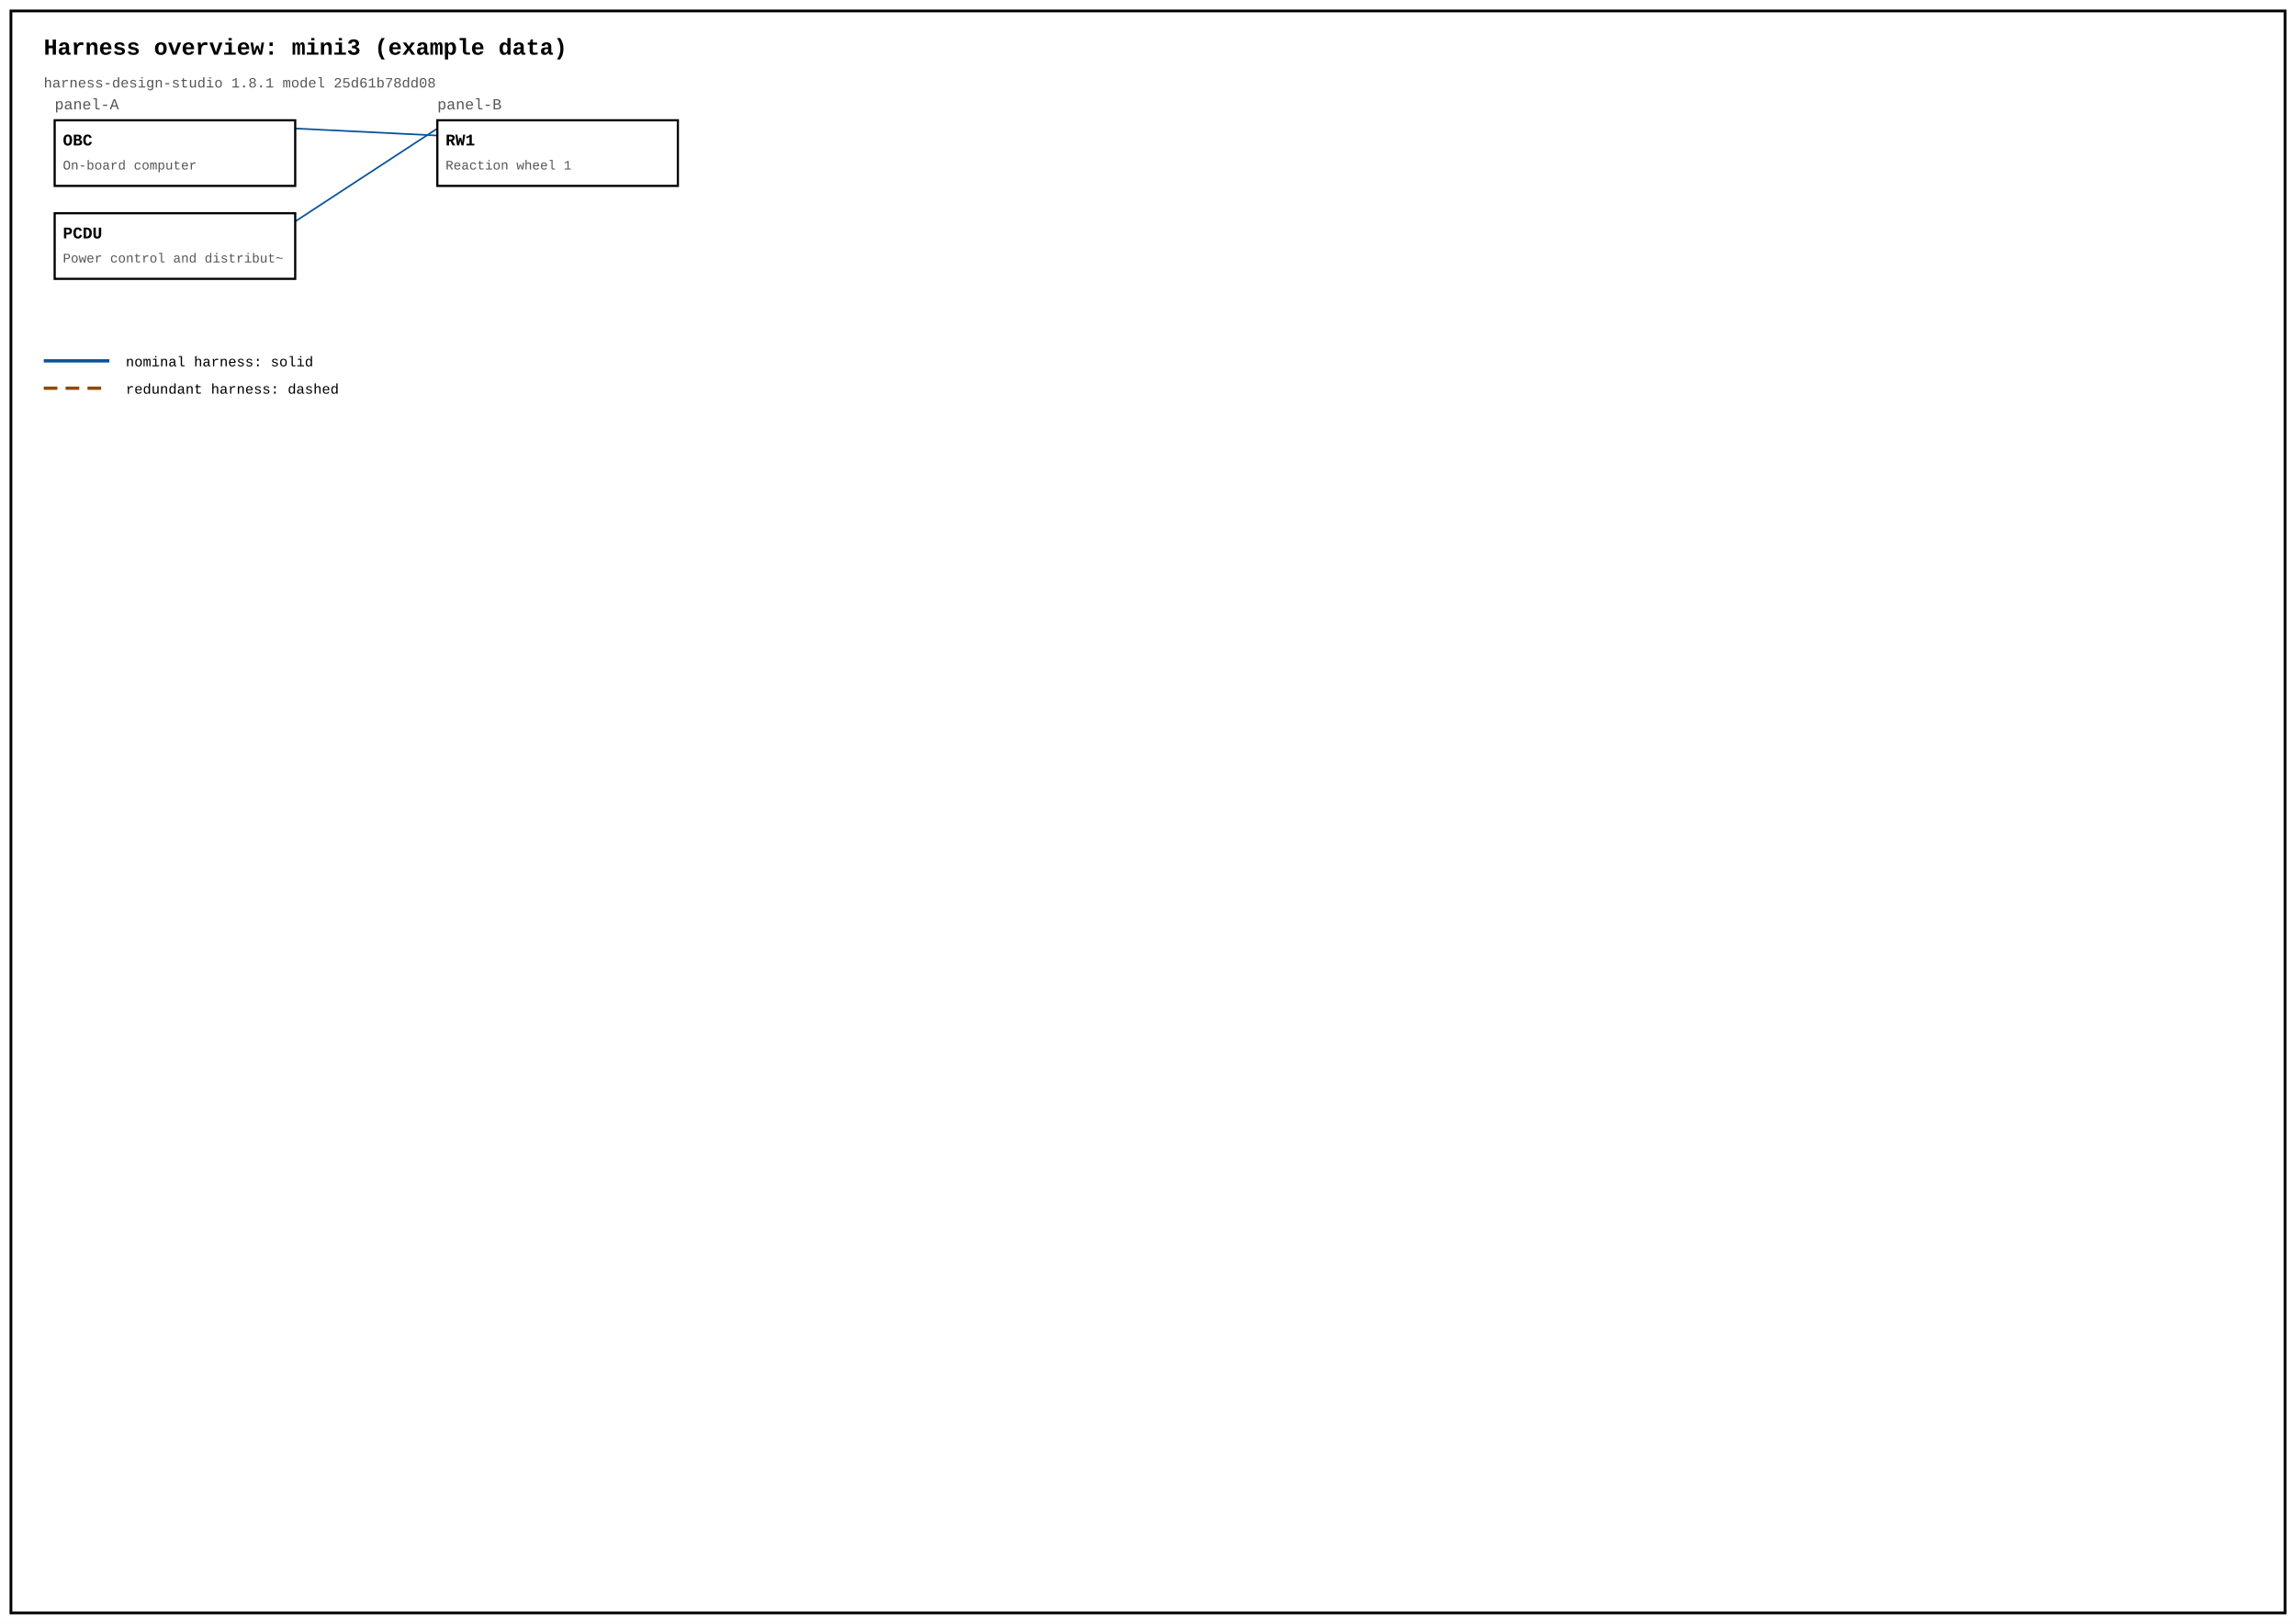
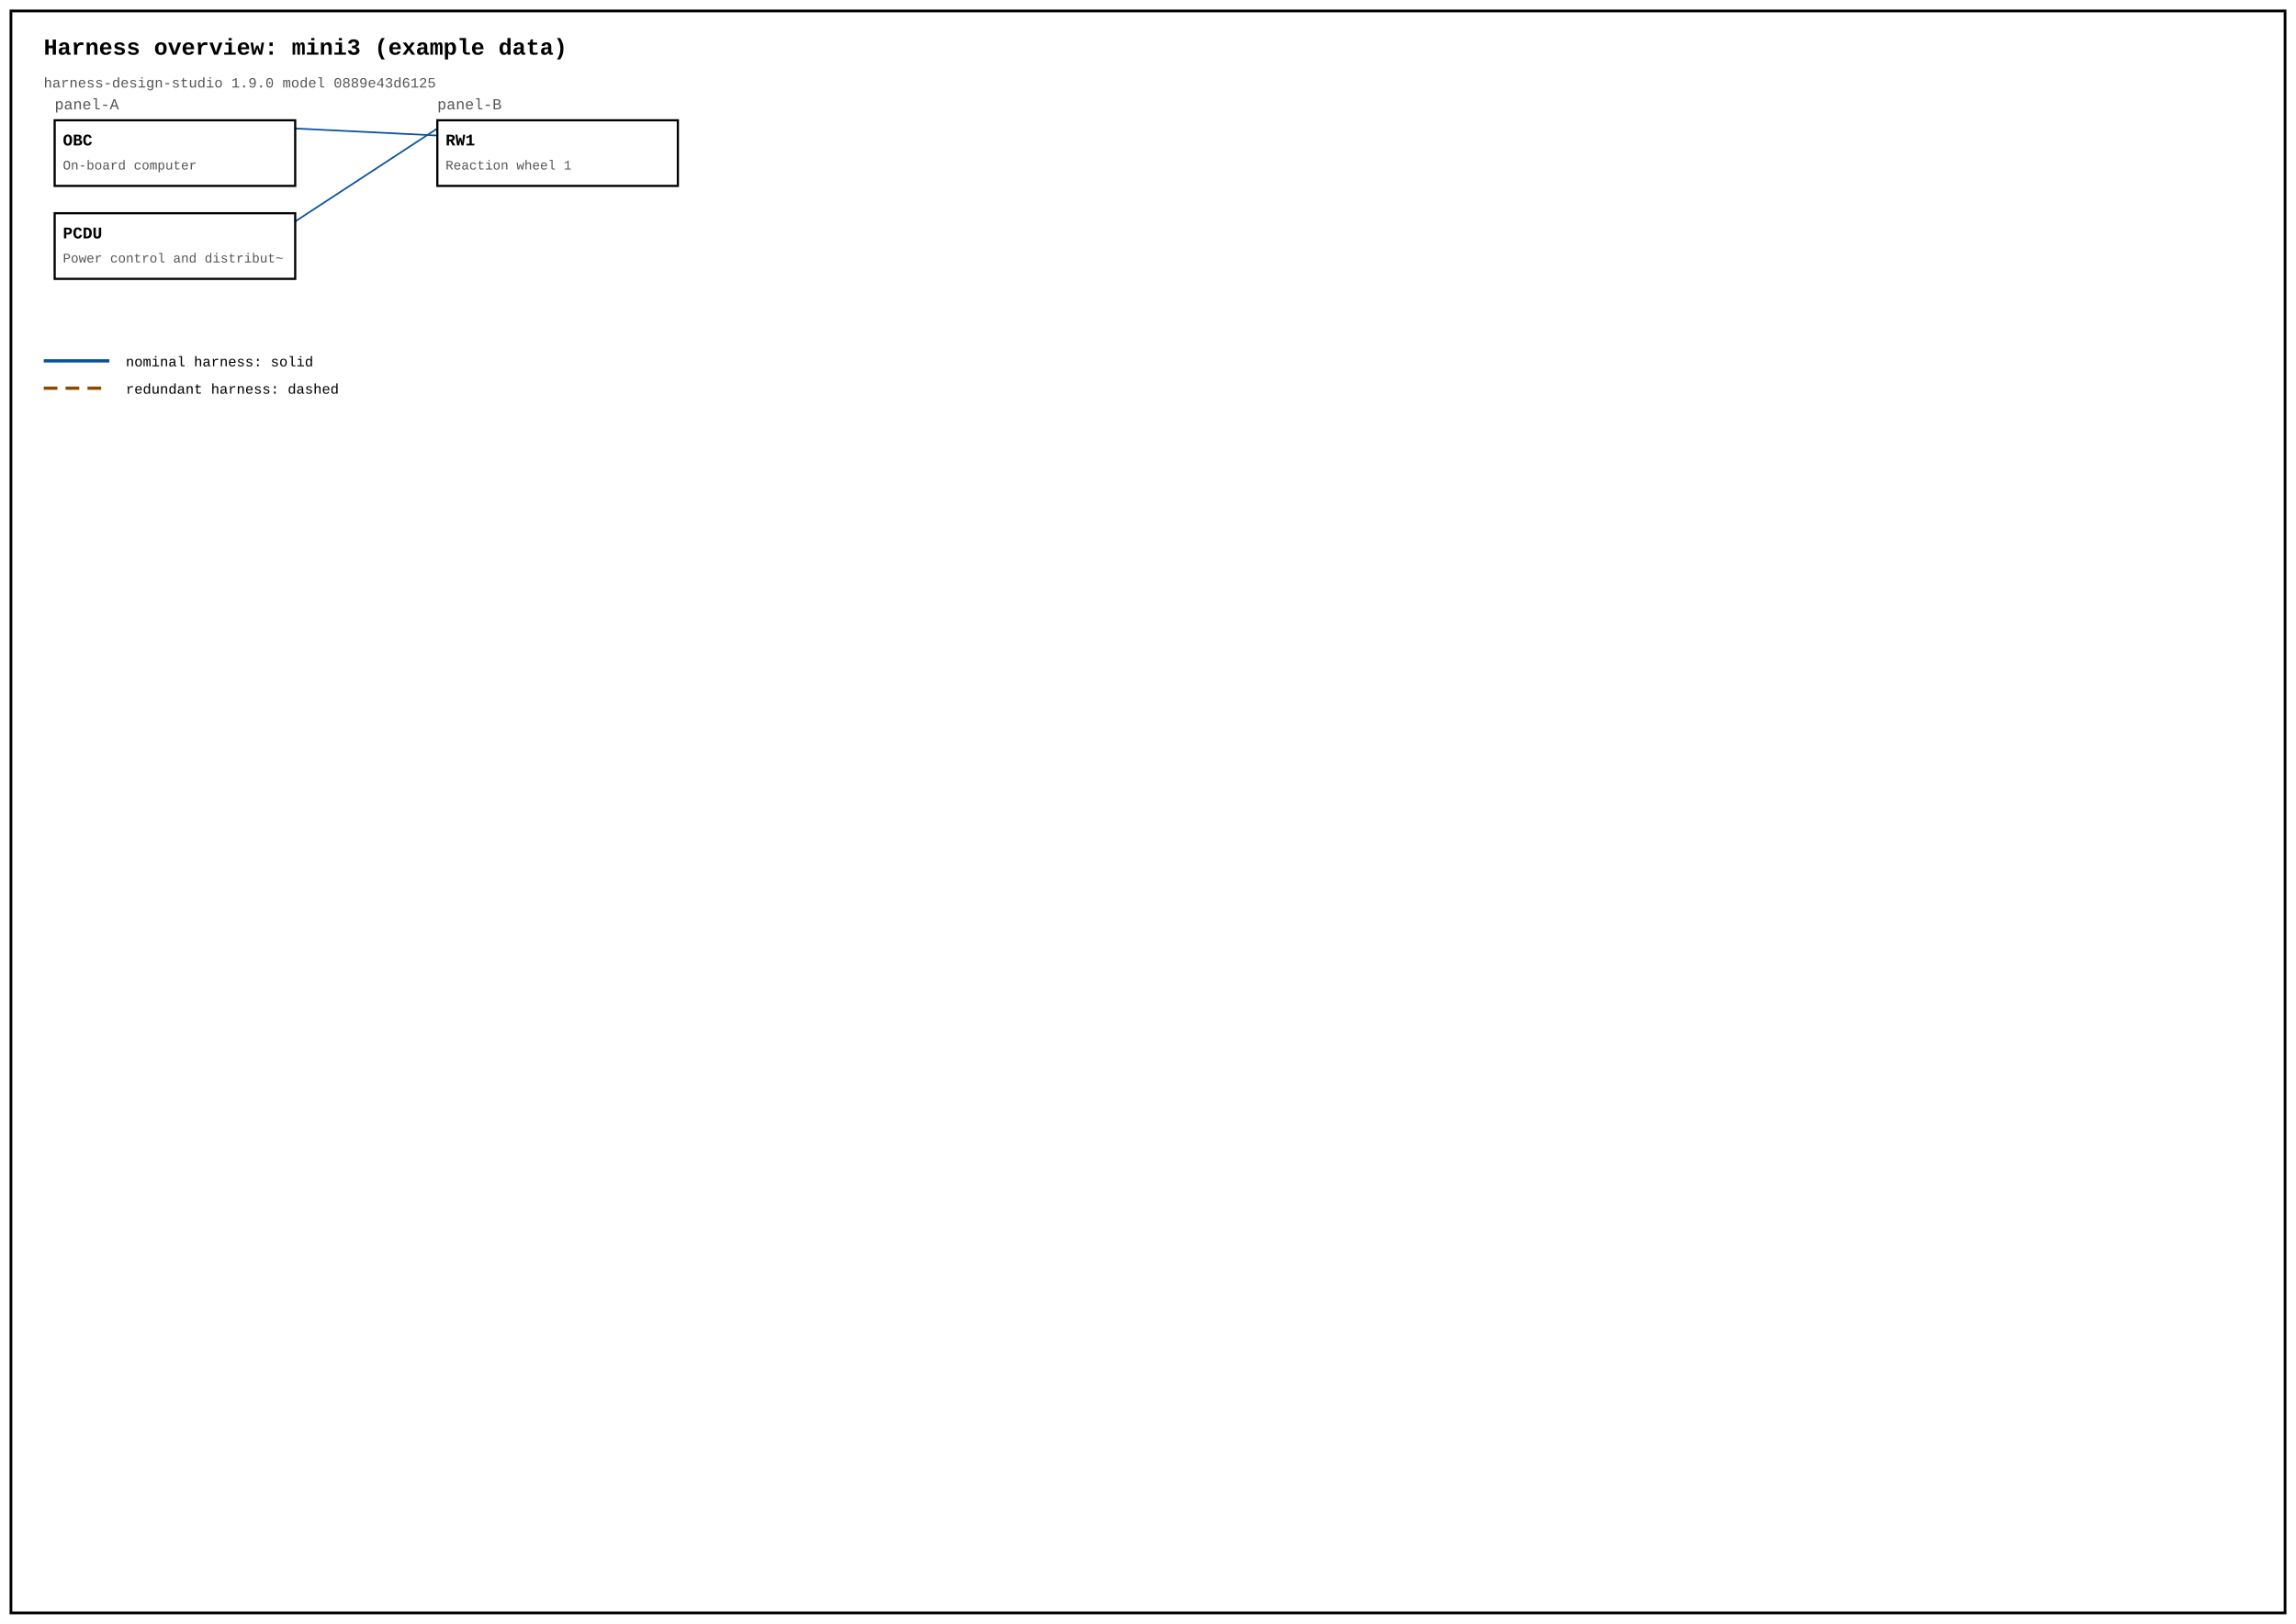
<svg xmlns="http://www.w3.org/2000/svg" width="420mm" height="297mm" viewBox="0 0 420 297" font-family="Courier New, Courier, monospace">
  <rect x="0" y="0" width="420" height="297" fill="#ffffff" />
  <rect x="2" y="2" width="416" height="293" fill="none" stroke="#000000" stroke-width="0.5" />
  <text x="8" y="10" font-size="4.2" font-weight="bold" text-anchor="start" fill="#000000">Harness overview: mini3 (example data)</text>
-   <text x="8" y="16" font-size="2.6" text-anchor="start" fill="#555555">harness-design-studio 1.8.1 model 25d61b78dd08</text>
+   <text x="8" y="16" font-size="2.6" text-anchor="start" fill="#555555">harness-design-studio 1.9.0 model 0889e43d6125</text>
  <text x="10" y="20" font-size="2.8" text-anchor="start" fill="#555555">panel-A</text>
  <text x="80" y="20" font-size="2.8" text-anchor="start" fill="#555555">panel-B</text>
  <line x1="54" y1="40.5" x2="80" y2="23.5" stroke="#08519c" stroke-width="0.3" />
  <line x1="54" y1="23.5" x2="80" y2="24.786" stroke="#08519c" stroke-width="0.3" />
  <rect x="10" y="22" width="44" height="12" fill="#ffffff" stroke="#000000" stroke-width="0.4" />
  <text x="11.5" y="26.6" font-size="3" font-weight="bold" text-anchor="start" fill="#000000">OBC</text>
  <text x="11.5" y="31" font-size="2.4" text-anchor="start" fill="#555555">On-board computer</text>
  <rect x="10" y="39" width="44" height="12" fill="#ffffff" stroke="#000000" stroke-width="0.4" />
  <text x="11.5" y="43.6" font-size="3" font-weight="bold" text-anchor="start" fill="#000000">PCDU</text>
  <text x="11.5" y="48" font-size="2.4" text-anchor="start" fill="#555555">Power control and distribut~</text>
  <rect x="80" y="22" width="44" height="12" fill="#ffffff" stroke="#000000" stroke-width="0.4" />
  <text x="81.5" y="26.6" font-size="3" font-weight="bold" text-anchor="start" fill="#000000">RW1</text>
  <text x="81.5" y="31" font-size="2.4" text-anchor="start" fill="#555555">Reaction wheel 1</text>
  <line x1="8" y1="66" x2="20" y2="66" stroke="#08519c" stroke-width="0.6" />
  <text x="23" y="67" font-size="2.6" text-anchor="start" fill="#000000">nominal harness: solid</text>
  <line x1="8" y1="71" x2="20" y2="71" stroke="#8c4a00" stroke-width="0.6" stroke-dasharray="2.5 1.5" />
  <text x="23" y="72" font-size="2.6" text-anchor="start" fill="#000000">redundant harness: dashed</text>
</svg>
